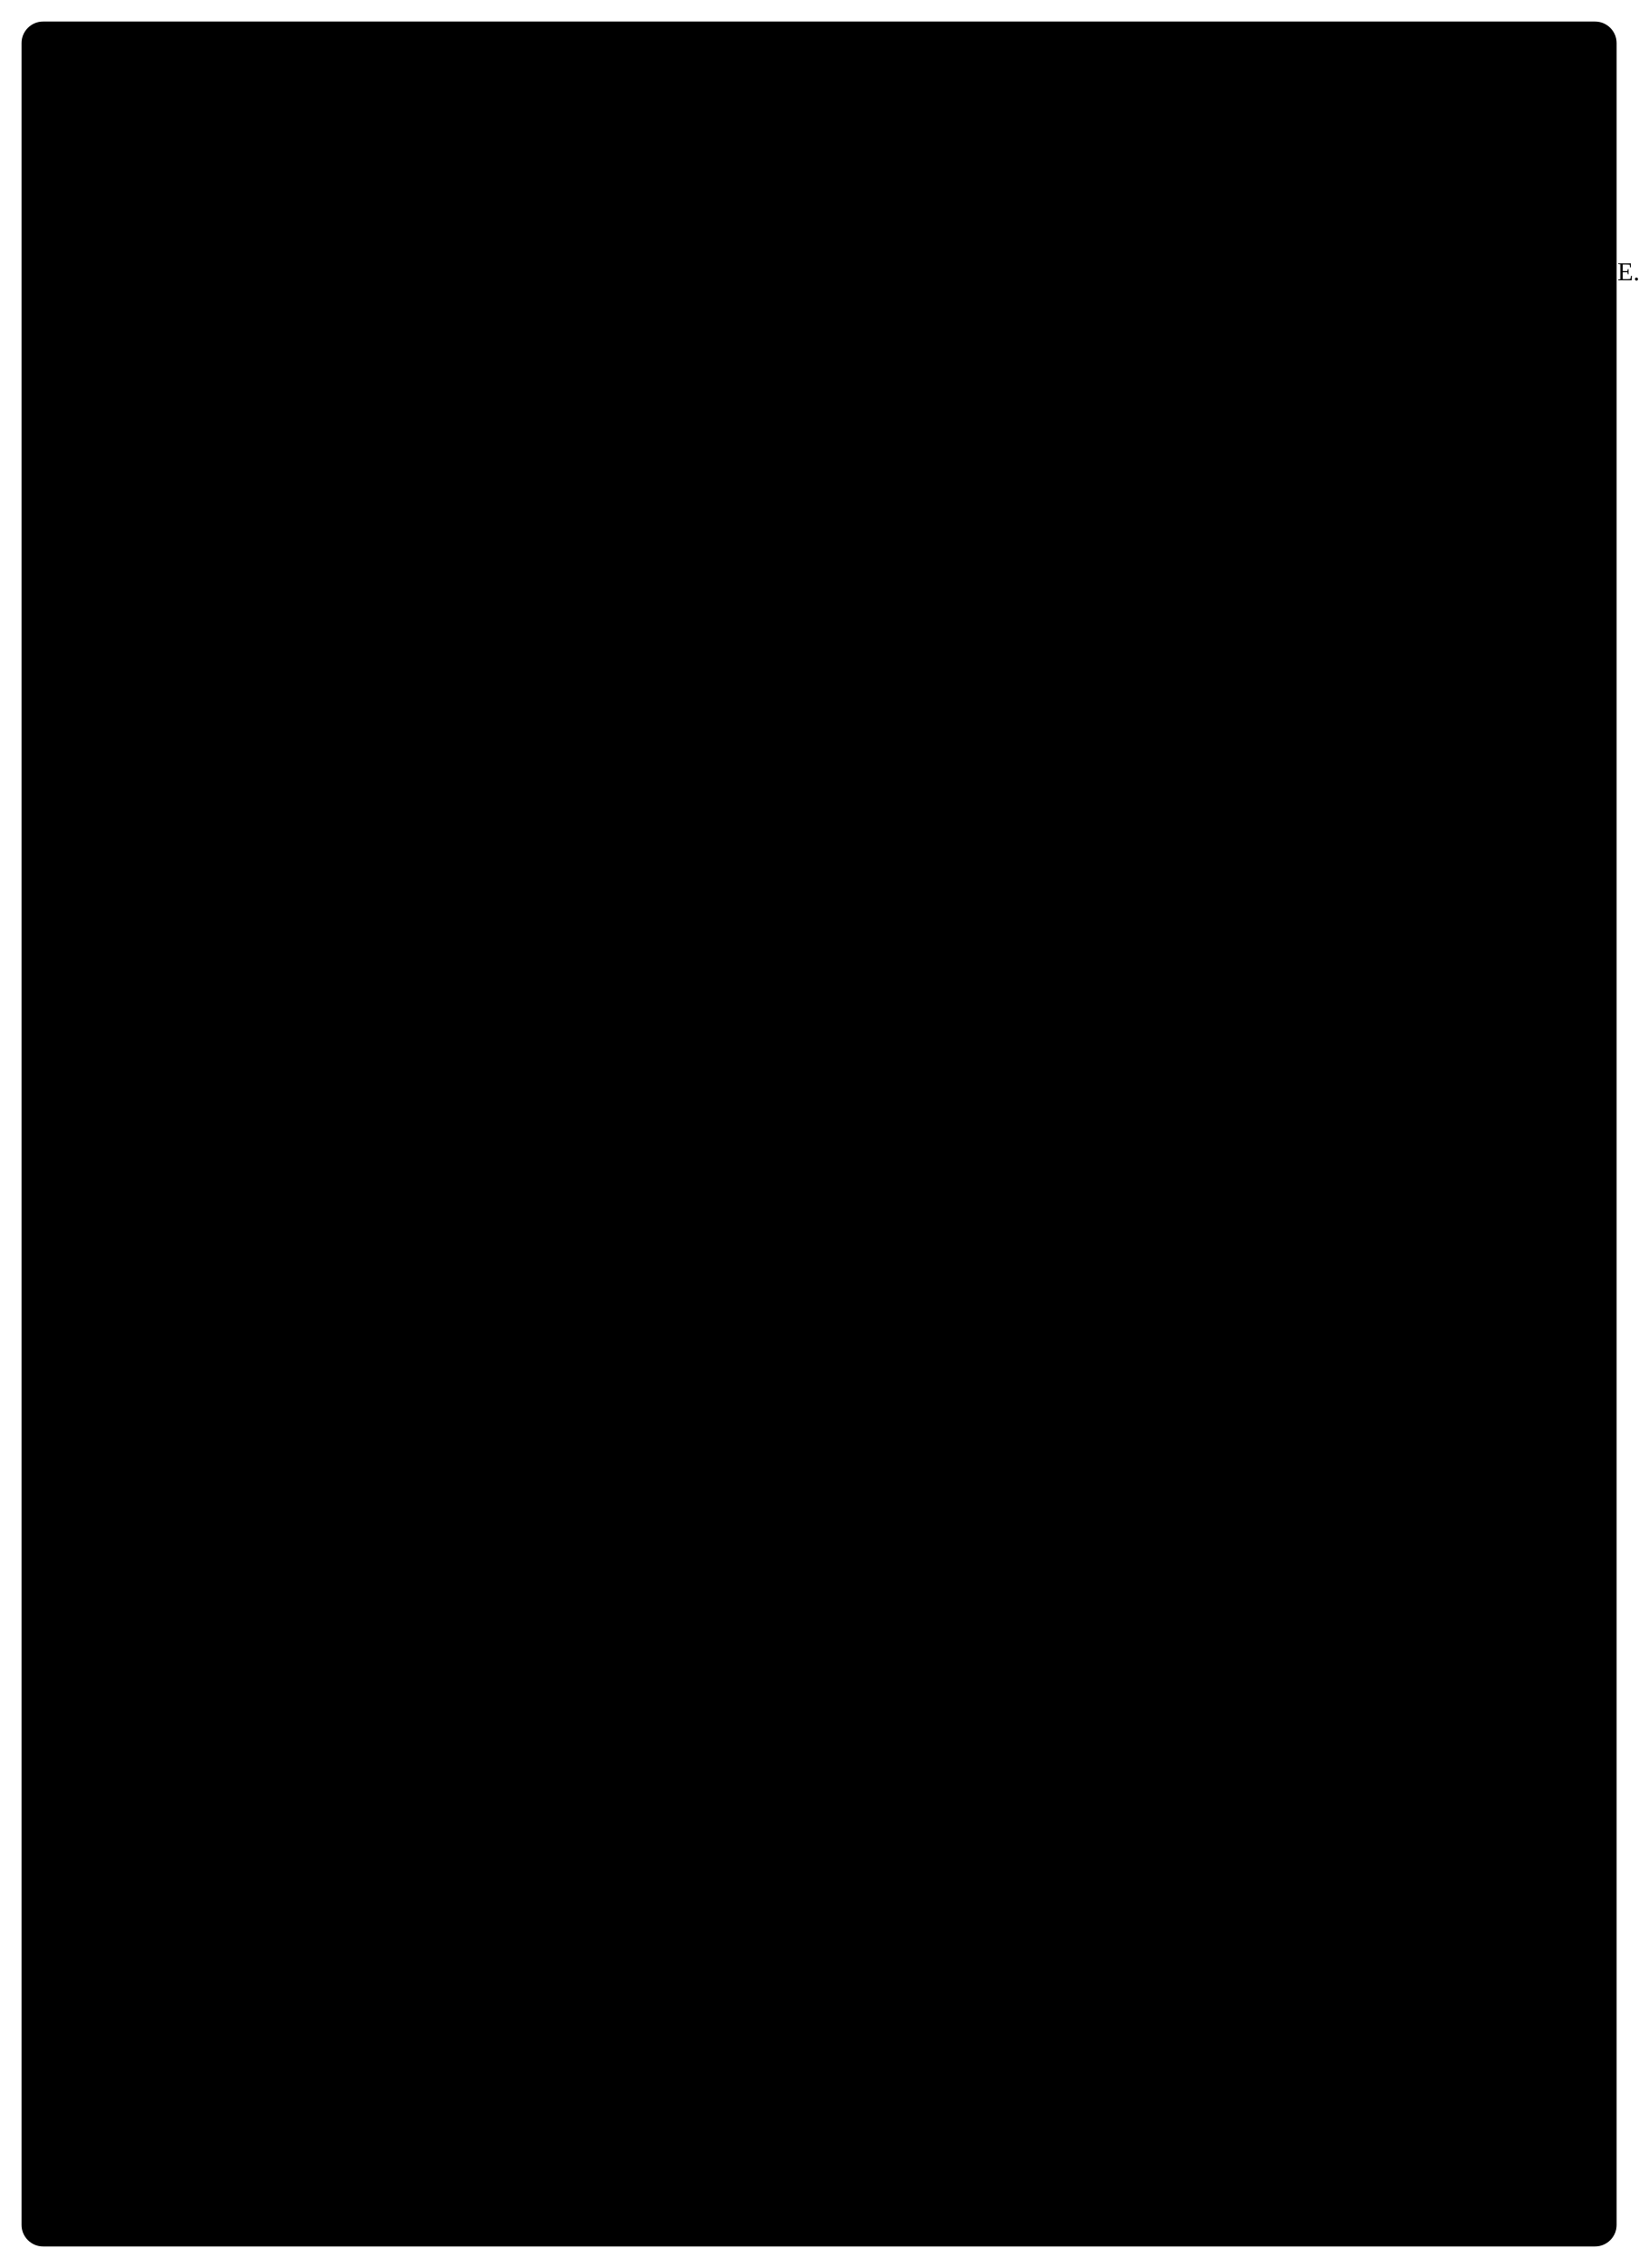
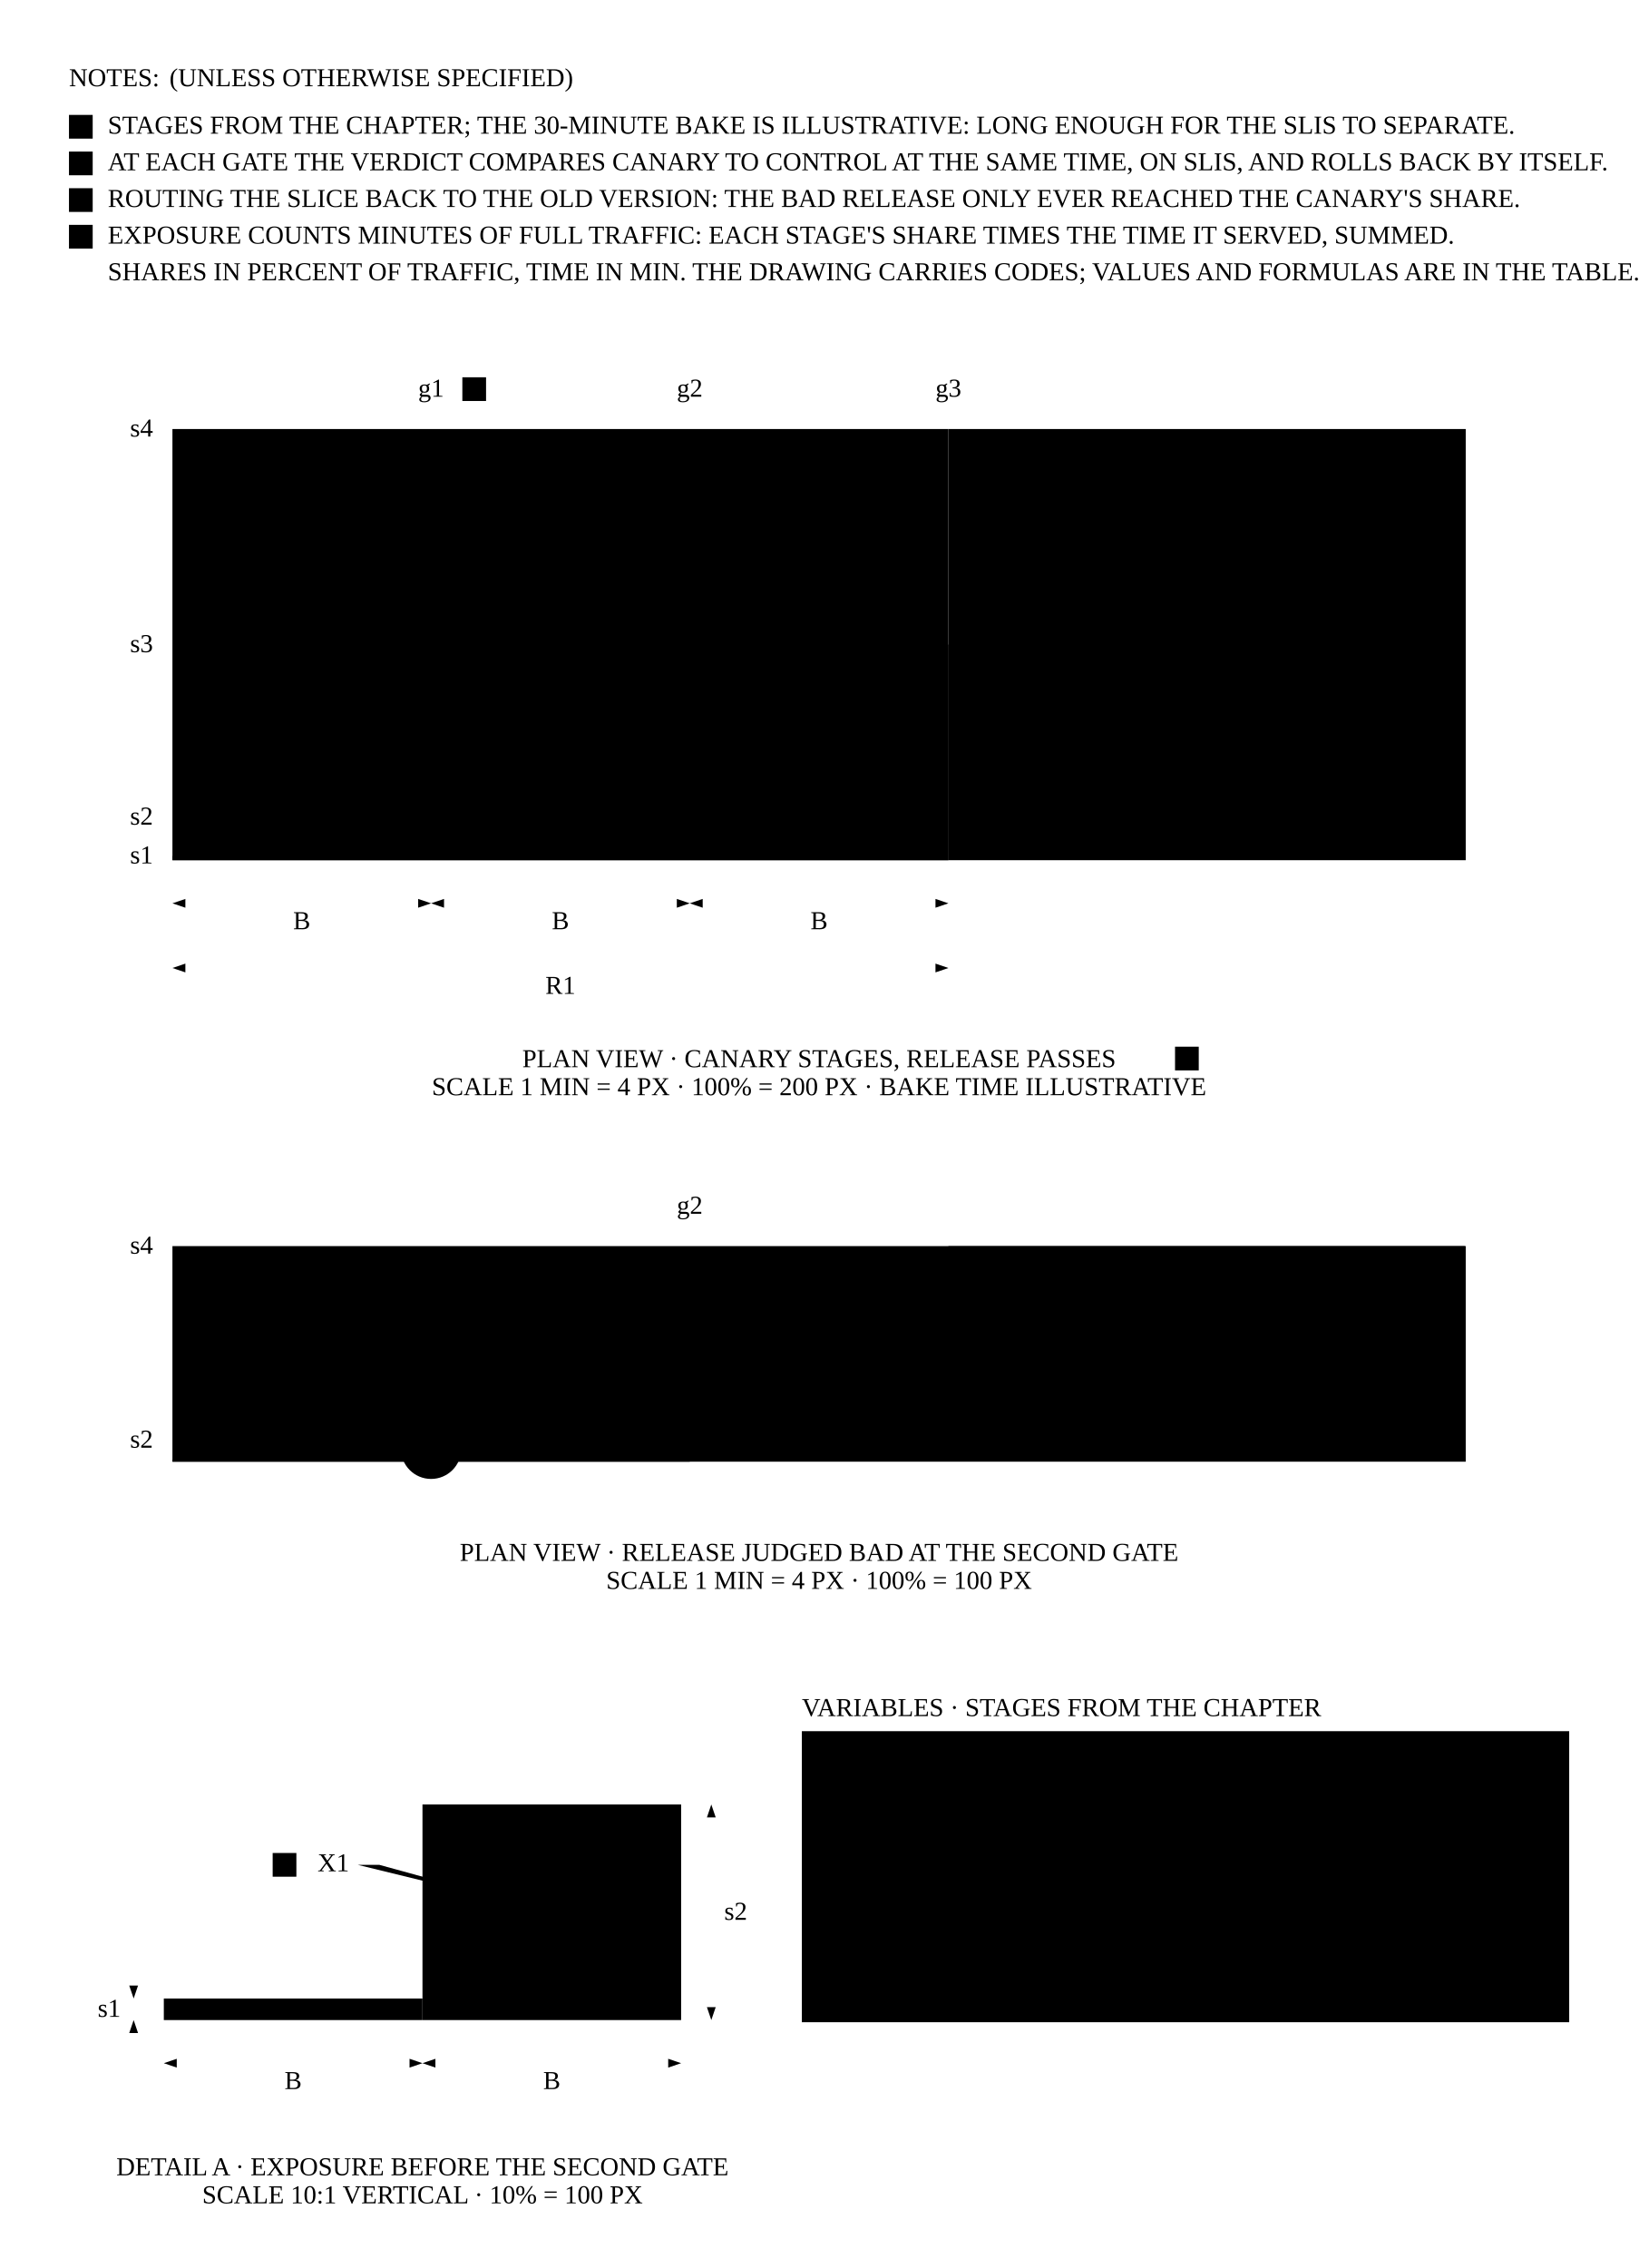
<svg xmlns="http://www.w3.org/2000/svg" class="dwg" viewBox="0 0 760 1052">
  <defs>
    <marker id="pb-dep-ah" viewBox="0 0 10 10" refX="10" refY="5" markerWidth="6" markerHeight="6" markerUnits="userSpaceOnUse" orient="auto-start-reverse">
      <path class="ah ink" d="M0,1.6L10,5L0,8.4Z" />
    </marker>
    <marker id="pb-dep-ah-hl" viewBox="0 0 10 10" refX="10" refY="5" markerWidth="6" markerHeight="6" markerUnits="userSpaceOnUse" orient="auto-start-reverse">
      <path class="ah hl" d="M0,1.6L10,5L0,8.4Z" />
    </marker>
    <pattern id="pb-dep-hatch" width="5" height="5" patternUnits="userSpaceOnUse" patternTransform="rotate(45)">
      <path class="hatch-ln" d="M0,0V5" />
    </pattern>
  </defs>
-   <rect class="sheet" x="10" y="10" width="740" height="1032" rx="10" />
  <text class="nth" x="32" y="40">NOTES:</text>
  <text class="nt" x="78.6" y="40">(UNLESS OTHERWISE SPECIFIED)</text>
  <rect class="nb" x="32" y="53.3" width="11" height="11" />
  <text class="nbt" x="37.5" y="61.5" text-anchor="middle">1</text>
  <text class="nt" x="50" y="62">STAGES FROM THE CHAPTER; THE 30-MINUTE BAKE IS ILLUSTRATIVE: LONG ENOUGH FOR THE SLIS TO SEPARATE.</text>
  <rect class="nb" x="32" y="70.3" width="11" height="11" />
  <text class="nbt" x="37.5" y="78.5" text-anchor="middle">2</text>
  <text class="nt" x="50" y="79">AT EACH GATE THE VERDICT COMPARES CANARY TO CONTROL AT THE SAME TIME, ON SLIS, AND ROLLS BACK BY ITSELF.</text>
  <rect class="nb" x="32" y="87.3" width="11" height="11" />
  <text class="nbt" x="37.5" y="95.5" text-anchor="middle">3</text>
  <text class="nt" x="50" y="96">ROUTING THE SLICE BACK TO THE OLD VERSION: THE BAD RELEASE ONLY EVER REACHED THE CANARY'S SHARE.</text>
  <rect class="nb" x="32" y="104.3" width="11" height="11" />
  <text class="nbt" x="37.5" y="112.5" text-anchor="middle">4</text>
  <text class="nt" x="50" y="113">EXPOSURE COUNTS MINUTES OF FULL TRAFFIC: EACH STAGE'S SHARE TIMES THE TIME IT SERVED, SUMMED.</text>
  <text class="nt" x="50" y="130">SHARES IN PERCENT OF TRAFFIC, TIME IN MIN. THE DRAWING CARRIES CODES; VALUES AND FORMULAS ARE IN THE TABLE.</text>
  <rect class="obj fill-2" x="80" y="199" width="360" height="200" />
  <rect class="obj fill-1" x="80" y="397" width="120" height="2" />
  <rect class="obj fill-1" x="200" y="379" width="120" height="20" />
  <rect class="obj fill-1" x="320" y="299" width="120" height="100" />
  <rect class="obj fill-1" x="440" y="199" width="240" height="200" />
  <text class="sl ink" x="260" y="242" text-anchor="middle">CONTROL</text>
  <text class="sl ink" x="380" y="352" text-anchor="middle">CANARY</text>
  <text class="sl ink" x="560" y="302" text-anchor="middle">NEW VERSION</text>
  <path class="ext" d="M75,397L80,397" />
  <text class="dt" x="71" y="400.5" text-anchor="end">s1</text>
  <path class="ext" d="M75,379L80,379" />
  <text class="dt" x="71" y="382.5" text-anchor="end">s2</text>
  <path class="ext" d="M75,299L80,299" />
  <text class="dt" x="71" y="302.5" text-anchor="end">s3</text>
  <path class="ext" d="M75,199L80,199" />
  <text class="dt" x="71" y="202.5" text-anchor="end">s4</text>
  <path class="ctr" d="M200,189L200,407" />
  <text class="dt" x="200" y="184" text-anchor="middle">g1</text>
  <path class="ctr" d="M320,189L320,407" />
  <text class="dt" x="320" y="184" text-anchor="middle">g2</text>
  <path class="ctr" d="M440,189L440,407" />
  <text class="dt" x="440" y="184" text-anchor="middle">g3</text>
  <rect class="nb" x="214.5" y="175" width="11" height="11" />
  <text class="nbt" x="220" y="183.2" text-anchor="middle">2</text>
  <path class="ext" d="M80,410L80,423" />
  <path class="ext" d="M200,410L200,423" />
  <path class="dim" d="M80,419L200,419" marker-start="url(#pb-dep-ah)" marker-end="url(#pb-dep-ah)" />
  <text class="dt" x="140" y="431" text-anchor="middle">B</text>
  <path class="ext" d="M320,410L320,423" />
  <path class="dim" d="M200,419L320,419" marker-start="url(#pb-dep-ah)" marker-end="url(#pb-dep-ah)" />
  <text class="dt" x="260" y="431" text-anchor="middle">B</text>
  <path class="ext" d="M440,410L440,423" />
  <path class="dim" d="M320,419L440,419" marker-start="url(#pb-dep-ah)" marker-end="url(#pb-dep-ah)" />
  <text class="dt" x="380" y="431" text-anchor="middle">B</text>
  <path class="ext" d="M80,426L80,453" />
  <path class="ext" d="M440,426L440,453" />
  <path class="dim" d="M80,449L440,449" marker-start="url(#pb-dep-ah)" marker-end="url(#pb-dep-ah)" />
  <text class="dt" x="260" y="461" text-anchor="middle">R1</text>
  <text class="vt" x="380" y="495" text-anchor="middle">PLAN VIEW · CANARY STAGES, RELEASE PASSES</text>
  <text class="vs" x="380" y="508" text-anchor="middle">SCALE 1 MIN = 4 PX · 100% = 200 PX · BAKE TIME ILLUSTRATIVE</text>
  <rect class="nb" x="545.14" y="485.5" width="11" height="11" />
  <text class="nbt" x="550.64" y="493.7" text-anchor="middle">1</text>
  <rect class="obj fill-2" x="80" y="578" width="600" height="100" />
  <rect class="obj fill-1" x="80" y="677" width="120" height="1" />
  <rect class="obj fill-1" x="200" y="668" width="120" height="10" />
  <path class="phantom" d="M320,668V628H440V578H680" />
  <text class="sl" x="560" y="606" text-anchor="middle">PLANNED, NEVER RUN</text>
  <text class="sl ink" x="200" y="609" text-anchor="middle">CONTROL</text>
  <path class="ext" d="M75,578L80,578" />
  <text class="dt" x="71" y="581.5" text-anchor="end">s4</text>
  <path class="ext" d="M75,668L80,668" />
  <text class="dt" x="71" y="671.5" text-anchor="end">s2</text>
  <path class="ctr" d="M320,568L320,686" />
  <text class="dt" x="320" y="563" text-anchor="middle">g2</text>
  <circle class="dot" cx="320" cy="673" r="1.6" />
  <path class="leader" d="M320,673L348,648H358" />
  <text class="sl ink" x="362" y="651">ROLLED BACK</text>
  <rect class="nb" x="434.29" y="642.5" width="11" height="11" />
  <text class="nbt" x="439.79" y="650.7" text-anchor="middle">3</text>
  <circle class="detail" cx="200" cy="672" r="14" />
  <path class="leader" d="M188.68,663.77L156,640" />
  <text class="sl ink" x="152" y="643" text-anchor="end">DETAIL A</text>
  <text class="vt" x="380" y="724" text-anchor="middle">PLAN VIEW · RELEASE JUDGED BAD AT THE SECOND GATE</text>
  <text class="vs" x="380" y="737" text-anchor="middle">SCALE 1 MIN = 4 PX · 100% = 100 PX</text>
  <path class="ext" d="M66,937L326,937" />
  <rect class="obj hl" x="76" y="927" width="120" height="10" />
  <rect class="obj hl" x="196" y="837" width="120" height="100" />
  <path class="ext" d="M73,927L58,927" />
  <path class="dim" d="M62,927L62,937" />
  <path class="dim" d="M62,917L62,927" marker-end="url(#pb-dep-ah)" />
  <path class="dim" d="M62,947L62,937" marker-end="url(#pb-dep-ah)" />
  <text class="dt" x="56" y="935.5" text-anchor="end">s1</text>
  <path class="ext" d="M319,837L334,837" />
  <path class="dim" d="M330,837L330,937" marker-start="url(#pb-dep-ah)" marker-end="url(#pb-dep-ah)" />
  <text class="dt" x="336" y="890.5">s2</text>
  <path class="ext" d="M76,940L76,961" />
  <path class="ext" d="M196,940L196,961" />
  <path class="dim" d="M76,957L196,957" marker-start="url(#pb-dep-ah)" marker-end="url(#pb-dep-ah)" />
  <text class="dt" x="136" y="969" text-anchor="middle">B</text>
  <path class="ext" d="M316,940L316,961" />
  <path class="dim" d="M196,957L316,957" marker-start="url(#pb-dep-ah)" marker-end="url(#pb-dep-ah)" />
  <text class="dt" x="256" y="969" text-anchor="middle">B</text>
  <circle class="dot" cx="256" cy="887" r="1.6" />
  <path class="leader" d="M256,887L176,865H166" />
  <text class="dt" x="162" y="868" text-anchor="end">X1</text>
  <circle class="dot" cx="136" cy="932" r="1.6" />
  <path class="leader" d="M136,932L176,865" />
  <rect class="nb" x="126.5" y="859.5" width="11" height="11" />
  <text class="nbt" x="132" y="867.7" text-anchor="middle">4</text>
  <text class="vt" x="196" y="1009" text-anchor="middle">DETAIL A · EXPOSURE BEFORE THE SECOND GATE</text>
  <text class="vs" x="196" y="1022" text-anchor="middle">SCALE 10:1 VERTICAL · 10% = 100 PX</text>
  <text class="vt" x="372" y="796">VARIABLES · STAGES FROM THE CHAPTER</text>
  <rect class="tbl" x="372" y="803" width="356" height="135" />
  <path class="tbl" d="M372,818L728,818" />
  <path class="tbl" d="M372,833L728,833" />
  <path class="tbl" d="M372,848L728,848" />
  <path class="tbl" d="M372,863L728,863" />
  <path class="tbl" d="M372,878L728,878" />
  <path class="tbl" d="M372,893L728,893" />
  <path class="tbl" d="M372,908L728,908" />
  <path class="tbl" d="M372,923L728,923" />
  <path class="tbl" d="M412,803L412,938" />
  <path class="tbl" d="M588,803L588,938" />
  <text class="th" x="378" y="813.2">CODE</text>
  <text class="th" x="500" y="813.2" text-anchor="middle">VARIABLE</text>
  <text class="th" x="658" y="813.2" text-anchor="middle">VALUE</text>
  <text class="tc" x="378" y="828.7">s1</text>
  <text class="tc" x="500" y="828.7" text-anchor="middle">canary share, stage 1</text>
  <text class="tc" x="658" y="828.7" text-anchor="middle">1%</text>
  <text class="tc" x="378" y="843.7">s2</text>
  <text class="tc" x="500" y="843.7" text-anchor="middle">canary share, stage 2</text>
  <text class="tc" x="658" y="843.7" text-anchor="middle">10%</text>
  <text class="tc" x="378" y="858.7">s3</text>
  <text class="tc" x="500" y="858.7" text-anchor="middle">canary share, stage 3</text>
  <text class="tc" x="658" y="858.7" text-anchor="middle">50%</text>
  <text class="tc" x="378" y="873.7">s4</text>
  <text class="tc" x="500" y="873.7" text-anchor="middle">everyone</text>
  <text class="tc" x="658" y="873.7" text-anchor="middle">100%</text>
  <text class="tc" x="378" y="888.7">B</text>
  <text class="tc" x="500" y="888.7" text-anchor="middle">bake per stage, against control</text>
  <text class="tc" x="658" y="888.7" text-anchor="middle">30 min</text>
  <text class="tc" x="378" y="903.7">g1-g3</text>
  <text class="tc" x="500" y="903.7" text-anchor="middle">verdict gate after each bake</text>
  <text class="tc" x="658" y="903.7" text-anchor="middle">automated</text>
  <text class="tc" x="378" y="918.7">R1</text>
  <text class="tc" x="500" y="918.7" text-anchor="middle">first canary to everyone</text>
  <text class="tc" x="658" y="918.7" text-anchor="middle">3 × B = 90 min</text>
  <text class="tc" x="378" y="933.7">X1</text>
  <text class="tc" x="500" y="933.7" text-anchor="middle">exposure, rolled back at g2</text>
  <text class="tc" x="658" y="933.7" text-anchor="middle">(s1 + s2) × B = 3.3 min</text>
</svg>
